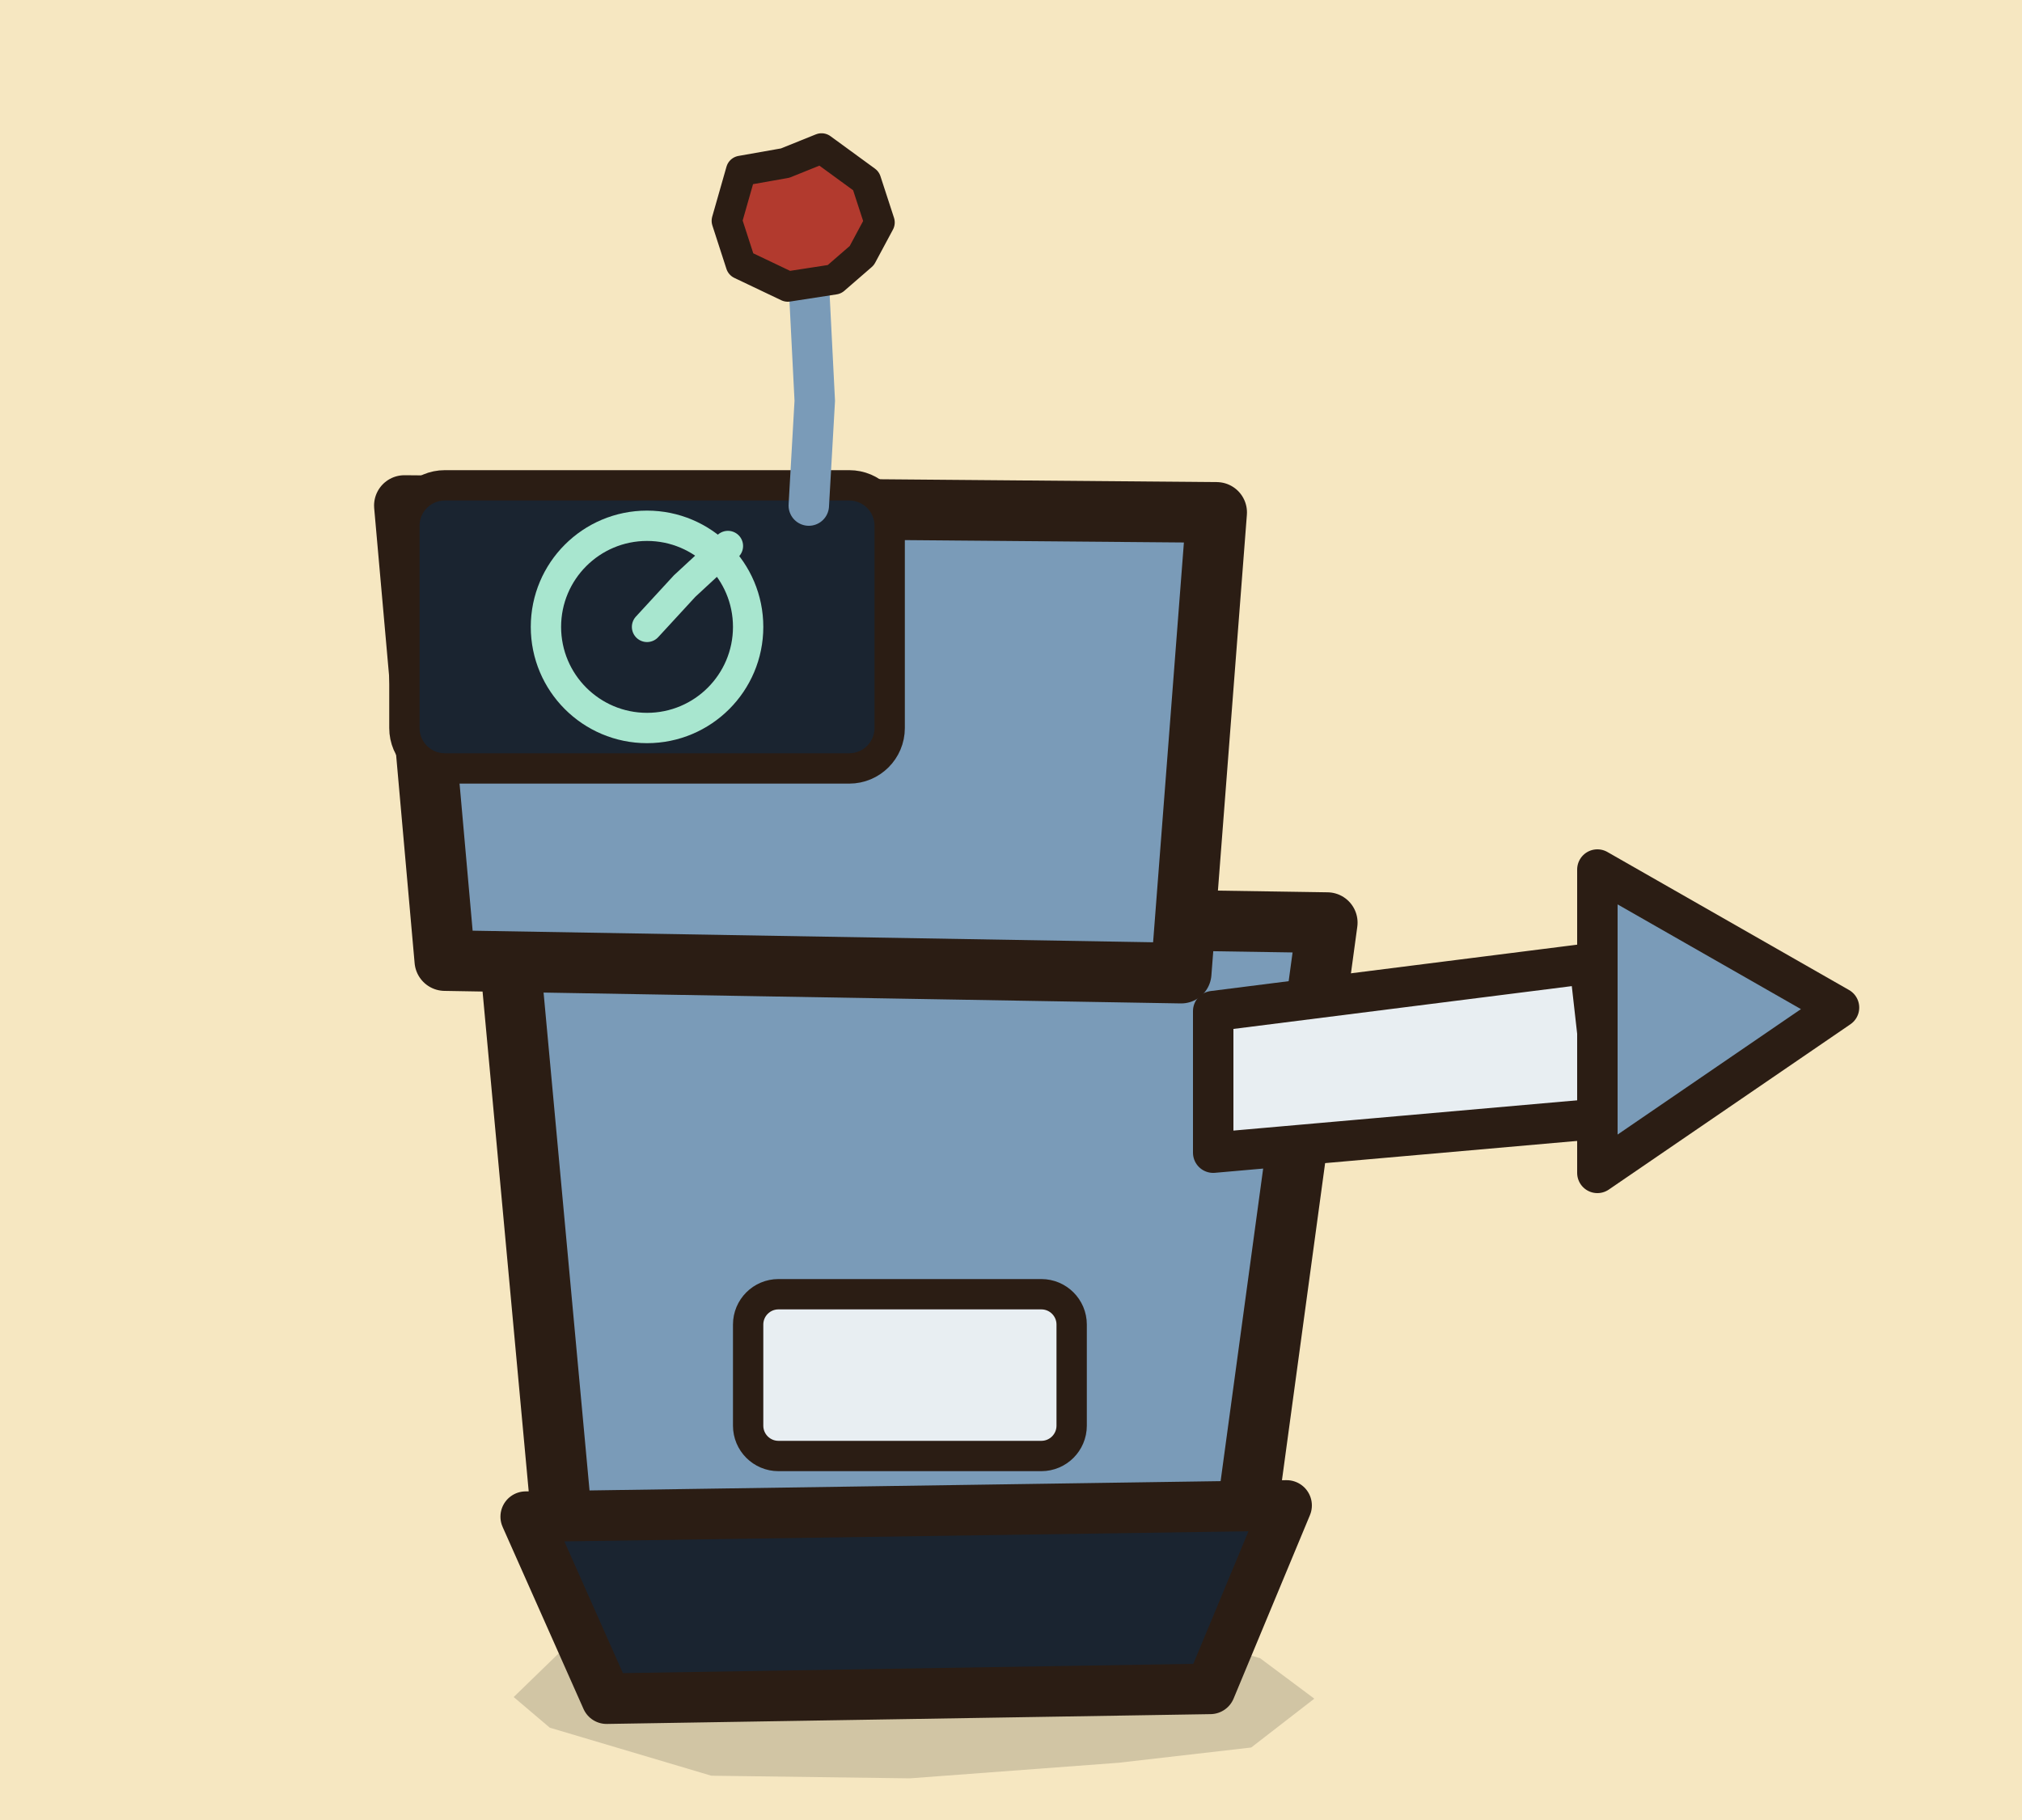
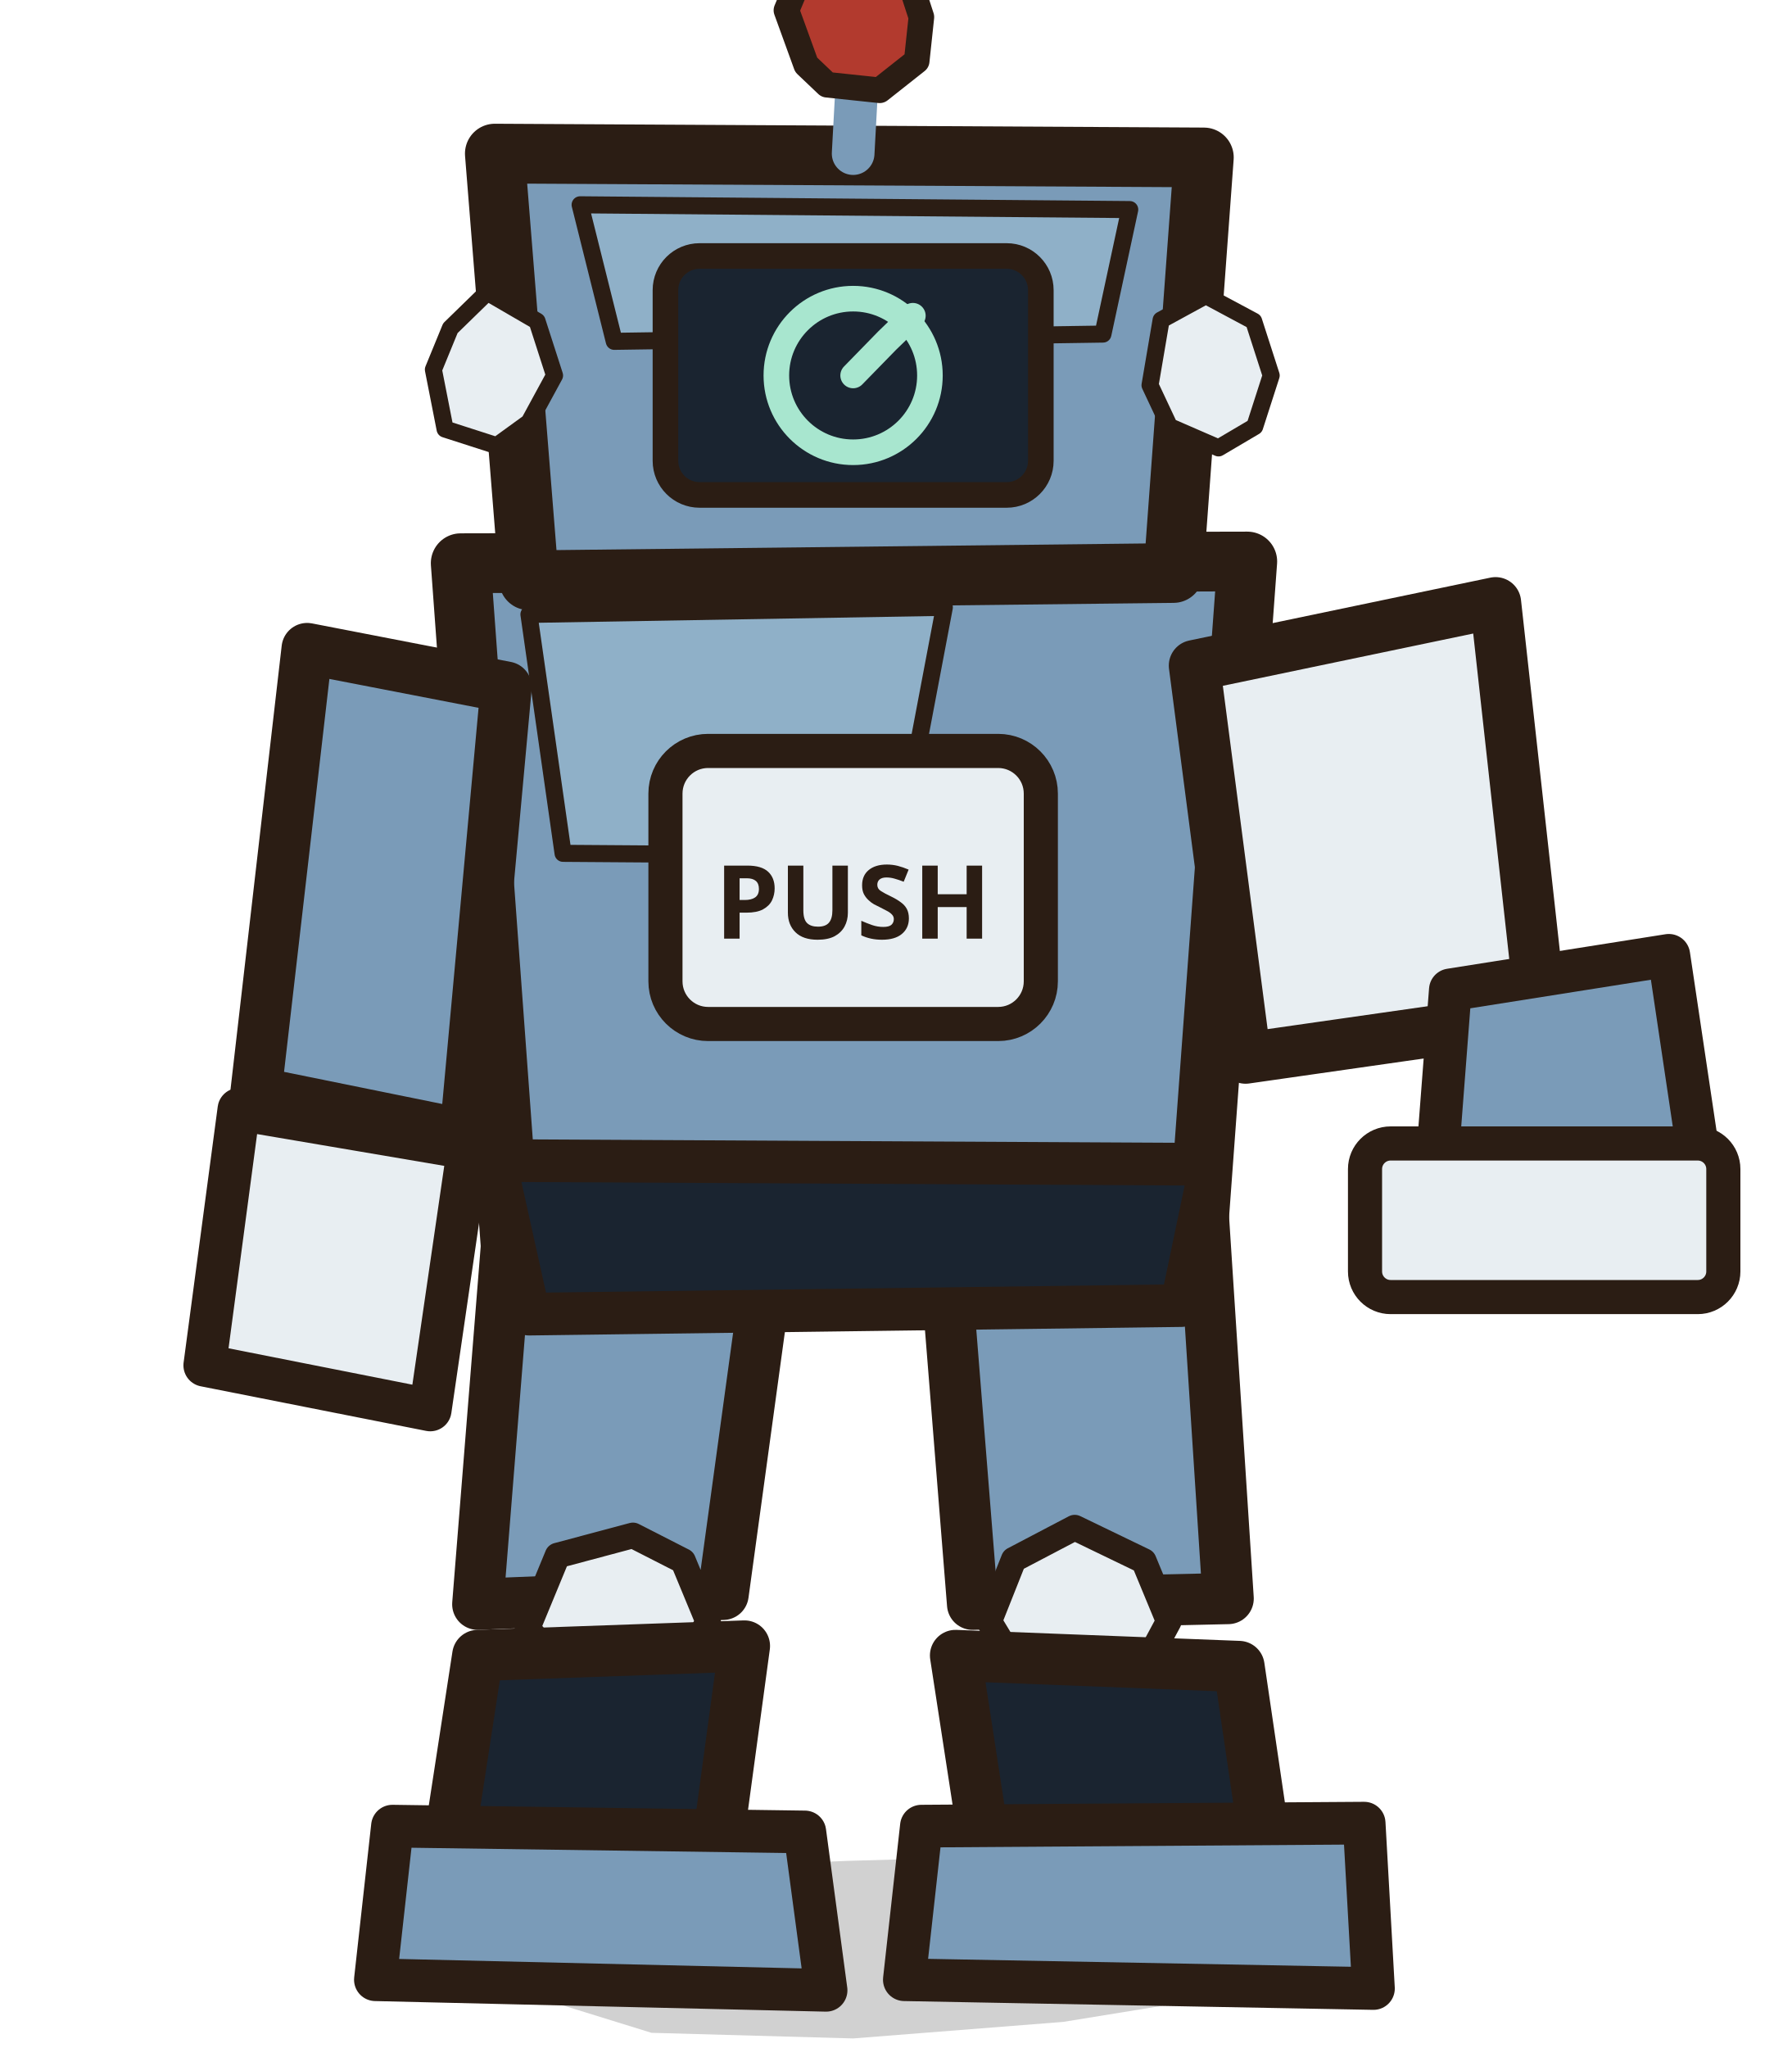
- <svg xmlns="http://www.w3.org/2000/svg" width="200" height="180" viewBox="0 0 200 180">
-   <rect width="200" height="180" fill="#F6E7C1" />
+ <svg xmlns="http://www.w3.org/2000/svg" width="210" height="240" viewBox="0 0 210 240">
  <g>
-     <path d="M 130.00 168.00 L 123.76 172.83 L 110.63 174.34 L 89.99 175.88 L 70.36 175.62 L 54.38 170.87 L 50.81 167.84 L 55.99 162.81 L 69.87 161.60 L 89.35 161.07 L 110.96 159.95 L 124.64 164.00 Z" fill="#000000" stroke="none" stroke-width="0" stroke-linejoin="round" stroke-linecap="round" opacity="0.15" />
-     <path d="M 50.00 90.00 L 131.28 91.25 L 122.76 153.84 L 56.00 155.00 Z" fill="#7A9BB8" stroke="#2B1D14" stroke-width="6" stroke-linejoin="round" stroke-linecap="round" />
-     <rect x="74.0" y="128.0" width="32.0" height="16.0" rx="3" fill="#E8EEF2" stroke="#2B1D14" stroke-width="3" />
-     <path d="M 52.00 150.00 L 127.26 148.89 L 119.71 167.03 L 60.00 168.00 Z" fill="#1A2430" stroke="#2B1D14" stroke-width="5" stroke-linejoin="round" stroke-linecap="round" />
-     <path d="M 40.00 50.00 L 120.34 50.68 L 116.83 96.24 L 44.00 95.00 Z" fill="#7A9BB8" stroke="#2B1D14" stroke-width="6" stroke-linejoin="round" stroke-linecap="round" />
+     <path d="M 148.00 228.00 L 140.69 234.33 L 124.63 236.94 L 99.99 238.88 L 76.36 238.22 L 57.46 232.37 L 52.81 227.84 L 59.06 221.31 L 75.87 219.01 L 99.35 218.07 L 124.96 217.35 L 141.57 222.50 Z" fill="#000000" stroke="none" stroke-width="0" stroke-linejoin="round" stroke-linecap="round" opacity="0.18" />
+     <path d="M 60.00 138.00 L 91.28 139.25 L 84.76 186.84 L 56.00 188.00 Z" fill="#7A9BB8" stroke="#2B1D14" stroke-width="6" stroke-linejoin="round" stroke-linecap="round" />
+     <path d="M 83.00 190.00 L 79.44 197.18 L 72.69 200.25 L 66.23 196.03 L 61.83 190.81 L 65.35 182.29 L 74.19 179.93 L 80.07 182.93 Z" fill="#E8EEF2" stroke="#2B1D14" stroke-width="3" stroke-linejoin="round" stroke-linecap="round" />
+     <path d="M 56.00 194.00 L 87.26 192.89 L 83.71 219.03 L 52.00 220.00 Z" fill="#1A2430" stroke="#2B1D14" stroke-width="6" stroke-linejoin="round" stroke-linecap="round" />
+     <path d="M 46.00 214.00 L 94.34 214.68 L 96.83 233.24 L 44.00 232.00 Z" fill="#7A9BB8" stroke="#2B1D14" stroke-width="5" stroke-linejoin="round" stroke-linecap="round" />
+     <path d="M 110.00 138.00 L 140.82 138.90 L 143.96 187.33 L 114.00 188.00 Z" fill="#7A9BB8" stroke="#2B1D14" stroke-width="6" stroke-linejoin="round" stroke-linecap="round" />
+     <path d="M 137.00 190.00 L 133.65 196.23 L 127.36 198.97 L 120.02 196.75 L 115.94 190.02 L 118.82 182.77 L 125.97 179.02 L 134.07 182.93 Z" fill="#E8EEF2" stroke="#2B1D14" stroke-width="3" stroke-linejoin="round" stroke-linecap="round" />
+     <path d="M 112.00 194.00 L 145.23 195.29 L 148.95 220.57 L 116.00 220.00 Z" fill="#1A2430" stroke="#2B1D14" stroke-width="6" stroke-linejoin="round" stroke-linecap="round" />
+     <path d="M 108.00 214.00 L 159.90 213.65 L 160.99 233.03 L 106.00 232.00 Z" fill="#7A9BB8" stroke="#2B1D14" stroke-width="5" stroke-linejoin="round" stroke-linecap="round" />
+     <path d="M 54.00 66.00 L 146.20 65.80 L 140.22 147.18 L 60.00 148.00 Z" fill="#7A9BB8" stroke="#2B1D14" stroke-width="7" stroke-linejoin="round" stroke-linecap="round" />
+     <path d="M 62.00 72.00 L 110.69 71.17 L 105.17 100.28 L 66.00 100.00 Z" fill="#8FB0C8" stroke="#2B1D14" stroke-width="2" stroke-linejoin="round" stroke-linecap="round" />
+     <rect x="78.0" y="88.0" width="44.0" height="32.0" rx="5" fill="#E8EEF2" stroke="#2B1D14" stroke-width="4" />
+     <text x="100" y="110" text-anchor="middle" font-size="12" font-weight="700" font-family="sans-serif" fill="#2B1D14">PUSH</text>
+     <path d="M 58.00 136.00 L 141.93 136.44 L 138.47 153.00 L 62.00 154.00 Z" fill="#1A2430" stroke="#2B1D14" stroke-width="5" stroke-linejoin="round" stroke-linecap="round" />
+     <path d="M 36.00 76.00 L 59.33 80.52 L 54.52 132.98 L 30.00 128.00 Z" fill="#7A9BB8" stroke="#2B1D14" stroke-width="6" stroke-linejoin="round" stroke-linecap="round" />
+     <path d="M 28.00 130.00 L 54.90 134.57 L 50.43 165.23 L 24.00 160.00 Z" fill="#E8EEF2" stroke="#2B1D14" stroke-width="5" stroke-linejoin="round" stroke-linecap="round" />
+     <path d="M 140.00 78.00 L 175.30 70.63 L 180.66 119.04 L 146.00 124.00 Z" fill="#E8EEF2" stroke="#2B1D14" stroke-width="6" stroke-linejoin="round" stroke-linecap="round" />
+     <path d="M 170.00 116.00 L 195.61 111.95 L 199.77 139.85 L 168.00 142.00 Z" fill="#7A9BB8" stroke="#2B1D14" stroke-width="5" stroke-linejoin="round" stroke-linecap="round" />
+     <rect x="160.0" y="134.0" width="42.0" height="18.0" rx="3" fill="#E8EEF2" stroke="#2B1D14" stroke-width="4" />
+     <path d="M 58.00 18.00 L 141.11 18.45 L 137.54 67.15 L 62.00 68.00 Z" fill="#7A9BB8" stroke="#2B1D14" stroke-width="7" stroke-linejoin="round" stroke-linecap="round" />
+     <path d="M 68.00 24.00 L 132.42 24.56 L 129.28 39.15 L 72.00 40.00 Z" fill="#8FB0C8" stroke="#2B1D14" stroke-width="2" stroke-linejoin="round" stroke-linecap="round" />
    <g>
-       <rect x="40.0" y="48.0" width="48.0" height="28.0" rx="4" fill="#1A2430" stroke="#2B1D14" stroke-width="3" />
-       <circle cx="64.0" cy="62.0" r="10.0" fill="none" stroke="#A8E6CF" stroke-width="3" />
-       <path d="M 64.00 62.00 L 67.72 57.96 L 72.00 54.00" fill="none" stroke="#A8E6CF" stroke-width="3" stroke-linecap="round" />
+       <rect x="78.0" y="30.0" width="44.0" height="28.0" rx="4" fill="#1A2430" stroke="#2B1D14" stroke-width="3" />
+       <circle cx="100.0" cy="44.0" r="9.0" fill="none" stroke="#A8E6CF" stroke-width="3" />
+       <path d="M 100.00 44.00 L 103.99 39.91 L 107.00 37.00" fill="none" stroke="#A8E6CF" stroke-width="3" stroke-linecap="round" />
    </g>
-     <path d="M 80.00 50.00 L 80.59 39.64 L 80.00 28.00" fill="none" stroke="#7A9BB8" stroke-width="4" stroke-linecap="round" />
-     <path d="M 87.00 22.00 L 85.24 25.28 L 82.53 27.63 L 77.92 28.34 L 73.28 26.13 L 71.89 21.84 L 73.30 16.90 L 77.66 16.13 L 81.26 14.68 L 85.66 17.89 Z" fill="#B23A2E" stroke="#2B1D14" stroke-width="3" stroke-linejoin="round" stroke-linecap="round" />
-     <path d="M 120.00 100.00 L 157.23 95.29 L 158.95 110.57 L 120.00 114.00 Z" fill="#E8EEF2" stroke="#2B1D14" stroke-width="4" stroke-linejoin="round" stroke-linecap="round" />
-     <path d="M 158.00 86.00 L 181.90 99.65 L 158.00 116.00 Z" fill="#7A9BB8" stroke="#2B1D14" stroke-width="4" stroke-linejoin="round" stroke-linecap="round" />
+     <path d="M 65.00 44.00 L 62.02 49.48 L 58.23 52.23 L 52.17 50.28 L 50.80 43.31 L 52.79 38.46 L 57.11 34.25 L 62.95 37.64 Z" fill="#E8EEF2" stroke="#2B1D14" stroke-width="2" stroke-linejoin="round" stroke-linecap="round" />
+     <path d="M 149.00 44.00 L 147.07 49.99 L 142.83 52.49 L 137.08 49.99 L 134.80 45.14 L 136.10 37.50 L 141.34 34.64 L 146.95 37.64 Z" fill="#E8EEF2" stroke="#2B1D14" stroke-width="2" stroke-linejoin="round" stroke-linecap="round" />
+     <path d="M 100.00 18.00 L 100.35 11.57 L 100.00 4.00" fill="none" stroke="#7A9BB8" stroke-width="5" stroke-linecap="round" />
+     <path d="M 108.00 2.00 L 107.45 7.15 L 103.11 10.58 L 96.95 9.93 L 94.50 7.60 L 92.18 1.21 L 93.32 -1.52 L 96.58 -6.04 L 103.55 -5.73 L 106.47 -2.70 Z" fill="#B23A2E" stroke="#2B1D14" stroke-width="3" stroke-linejoin="round" stroke-linecap="round" />
  </g>
</svg>
